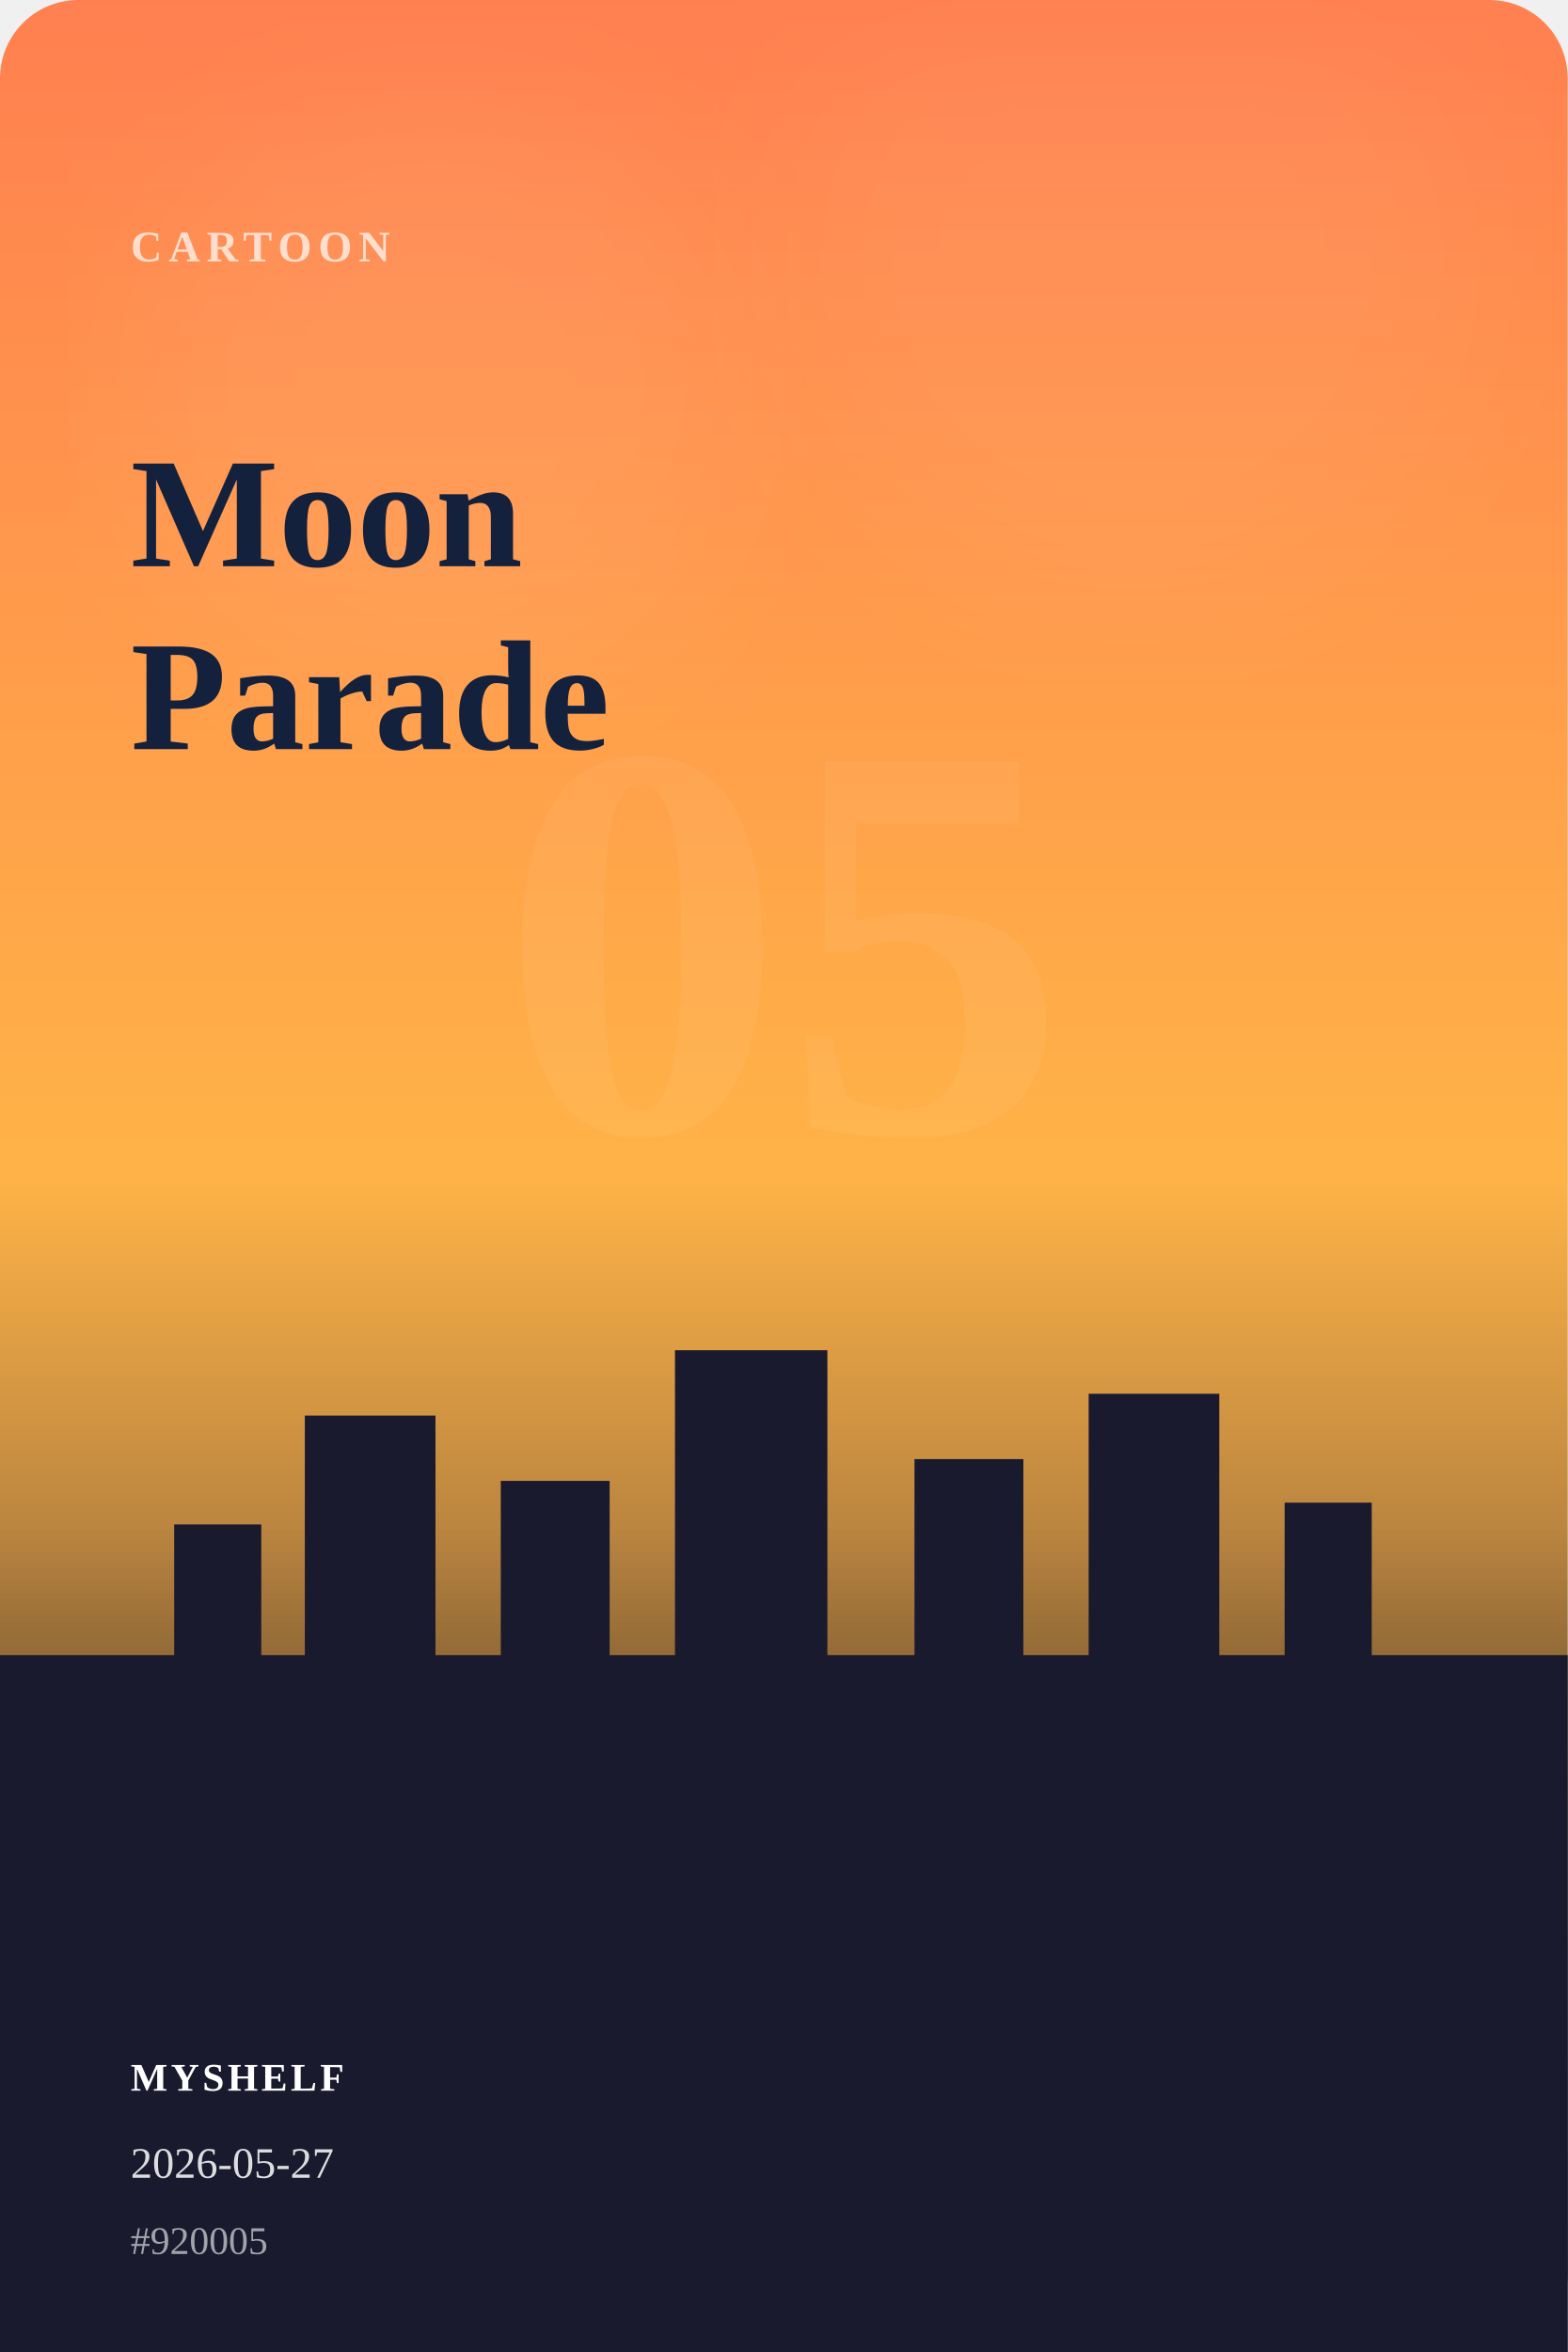
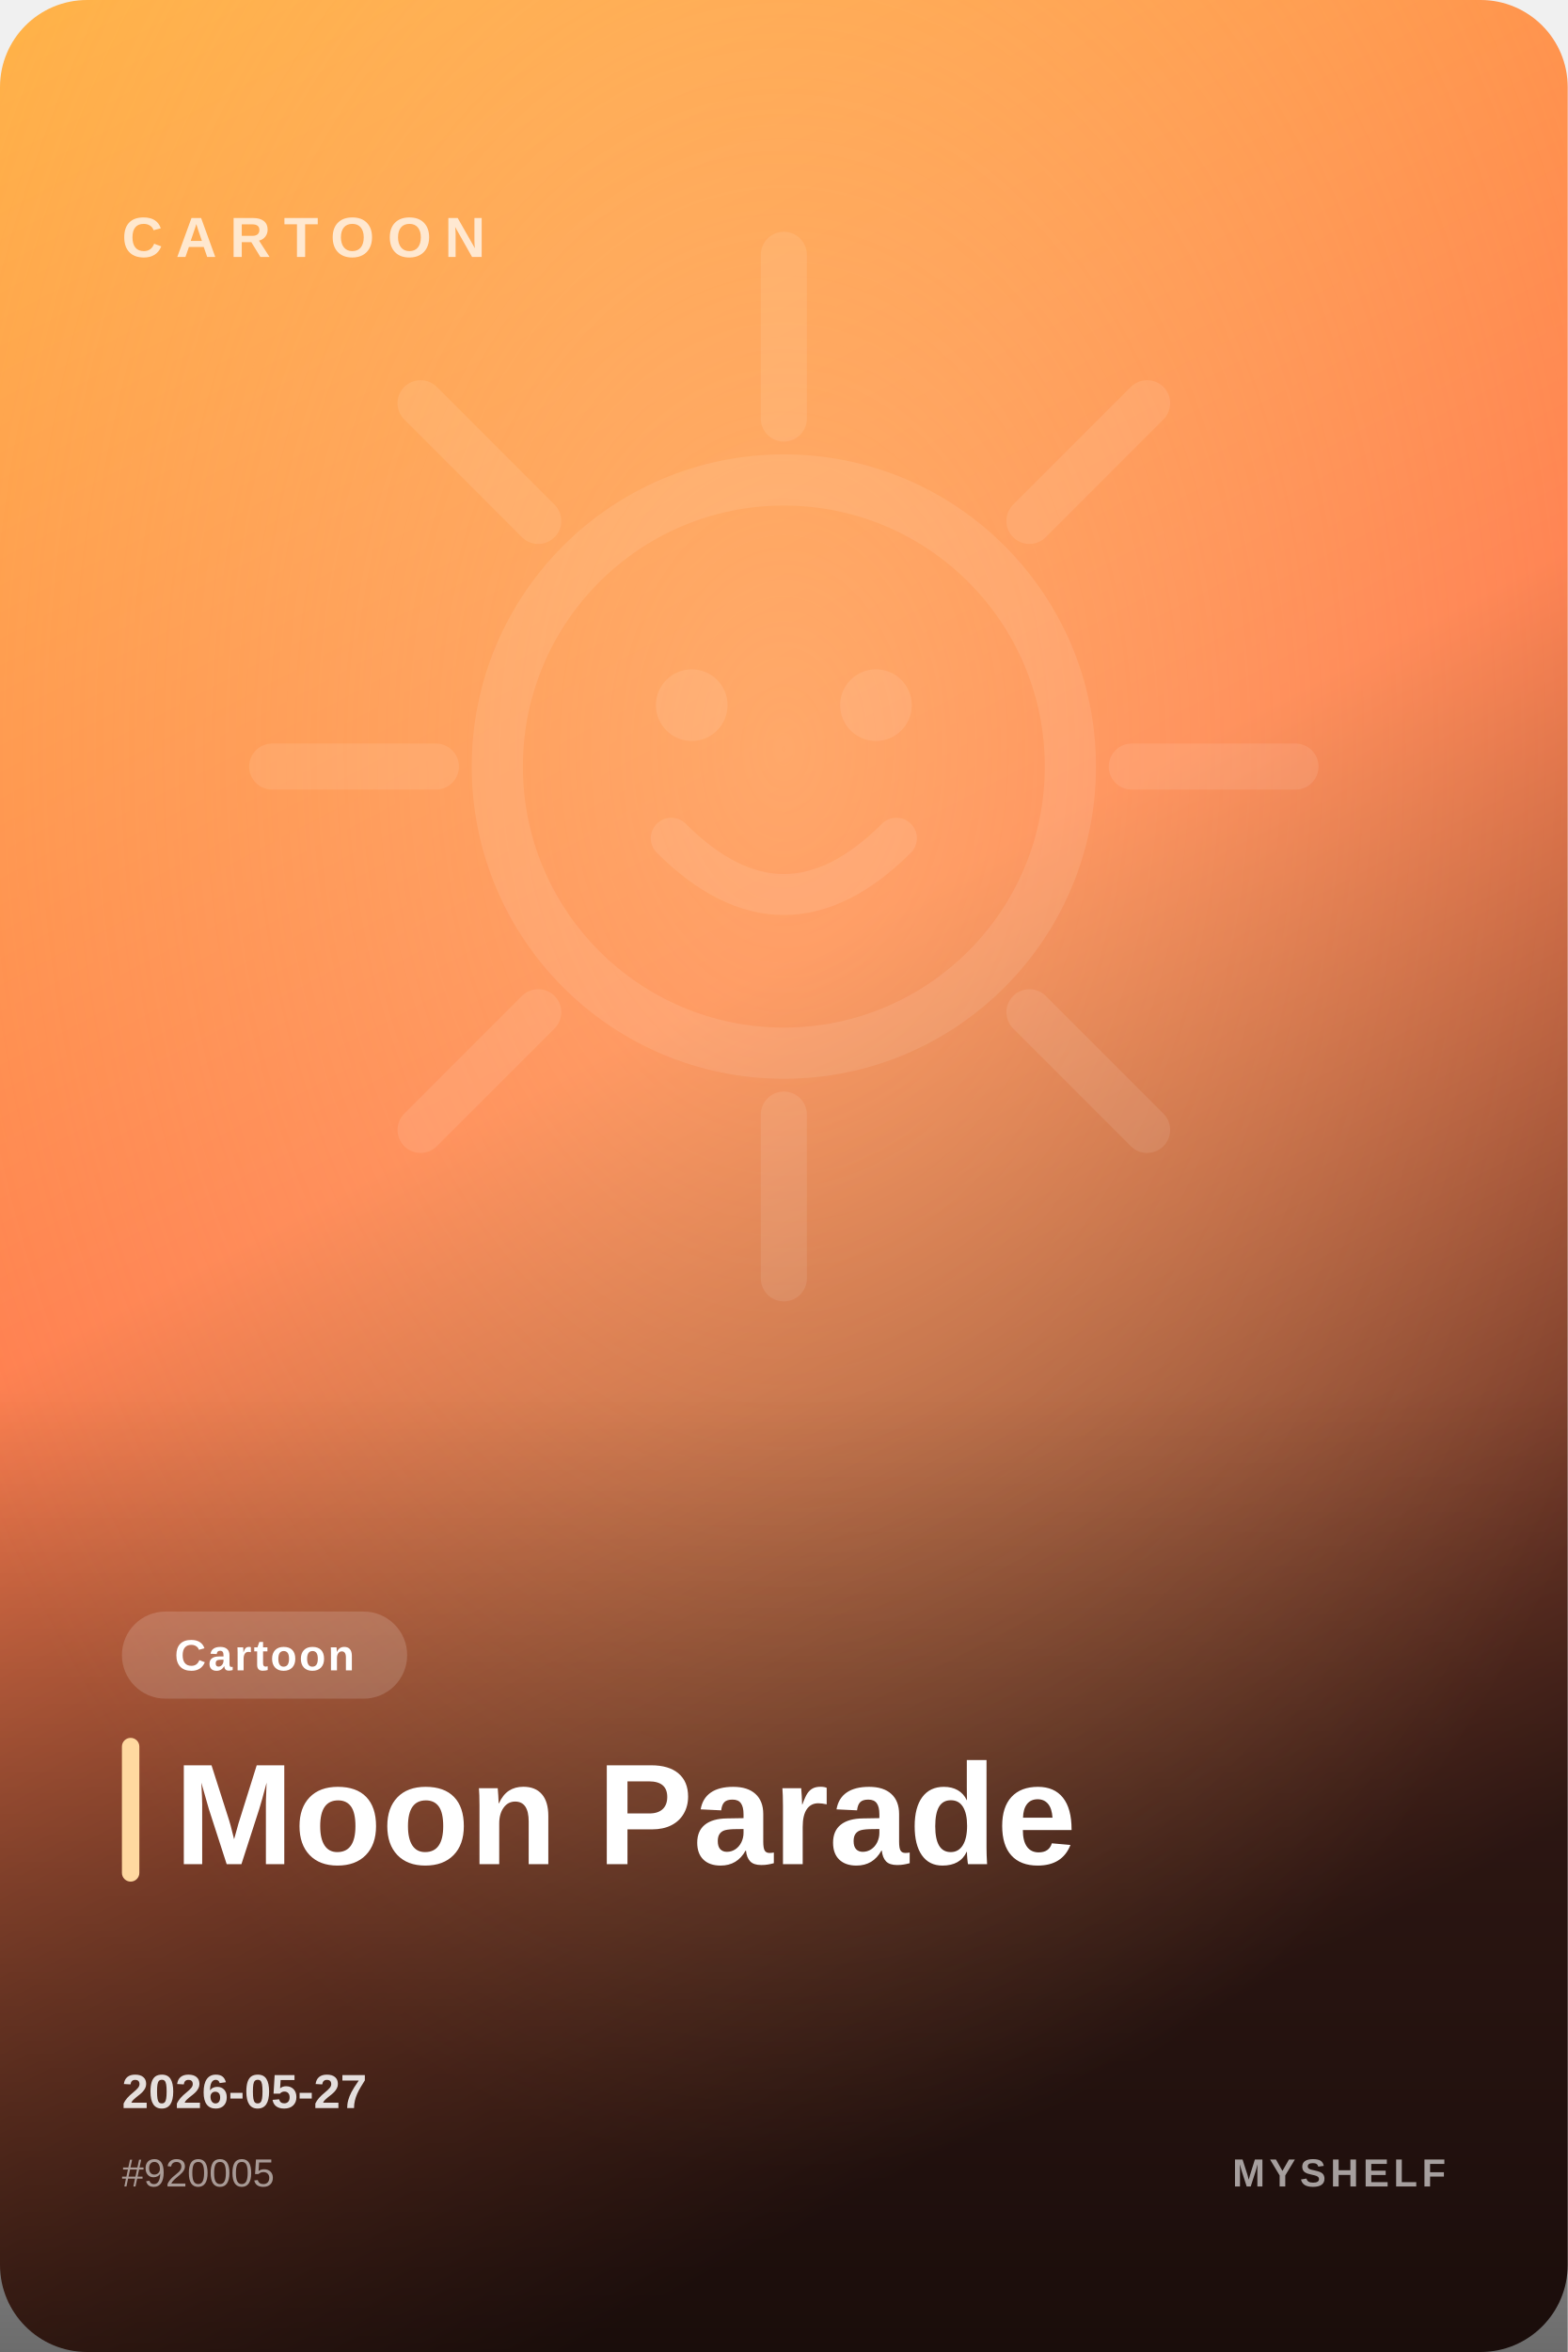
- <svg xmlns="http://www.w3.org/2000/svg" width="720" height="1080" viewBox="0 0 720 1080">
+ <svg xmlns="http://www.w3.org/2000/svg" width="720" height="1080" viewBox="0 0 720 1080" role="img" aria-label="Moon Parade">
  <defs>
-     <linearGradient id="bg" x1="0" y1="0" x2="0" y2="1">
-       <stop offset="0%" stop-color="#ff7f50" />
-       <stop offset="50%" stop-color="#ffb347" />
-       <stop offset="100%" stop-color="#1a1a2e" />
+     <linearGradient id="bg" x1="0" y1="0" x2="0.35" y2="1">
+       <stop offset="0%" stop-color="#ffb347" />
+       <stop offset="52%" stop-color="#ff7f50" />
+       <stop offset="100%" stop-color="#3a1d18" />
    </linearGradient>
-     <filter id="blur">
-       <feGaussianBlur stdDeviation="40" />
-     </filter>
-     <linearGradient id="fadeBottom" x1="0" y1="0" x2="0" y2="1">
-       <stop offset="0%" stop-color="rgba(0,0,0,0)" />
-       <stop offset="100%" stop-color="rgba(0,0,0,0.6)" />
+     <radialGradient id="glow" cx="0.5" cy="0.32" r="0.6">
+       <stop offset="0%" stop-color="#ffd08a" stop-opacity="0.45" />
+       <stop offset="100%" stop-color="#ffd08a" stop-opacity="0" />
+     </radialGradient>
+     <linearGradient id="fade" x1="0" y1="0" x2="0" y2="1">
+       <stop offset="0%" stop-color="#000000" stop-opacity="0" />
+       <stop offset="100%" stop-color="#000000" stop-opacity="0.55" />
    </linearGradient>
  </defs>
-   <rect width="720" height="1080" rx="36" fill="url(#bg)" />
-   <circle cx="200" cy="180" r="140" fill="white" opacity="0.06" filter="url(#blur)" />
-   <circle cx="520" cy="120" r="160" fill="white" opacity="0.05" filter="url(#blur)" />
-   <text x="360" y="520" text-anchor="middle" font-size="260" font-weight="800" fill="rgba(255,255,255,0.05)">
-     05
-   </text>
-   <text x="60" y="260" font-size="72" font-weight="800" fill="#14213d">
-     Moon
-   </text>
-   <text x="60" y="344" font-size="72" font-weight="800" fill="#14213d">
-     Parade
-   </text>
-   <text x="60" y="120" font-size="20" font-weight="700" letter-spacing="3" fill="rgba(255,255,255,0.7)">
-     CARTOON
-   </text>
-   <rect x="0" y="700" width="720" height="380" fill="url(#fadeBottom)" />
-   <rect x="0" y="760" width="720" height="320" fill="#1a1a2e" />
-   <rect x="80" y="700" width="40" height="80" fill="#1a1a2e" />
-   <rect x="140" y="650" width="60" height="130" fill="#1a1a2e" />
-   <rect x="230" y="680" width="50" height="100" fill="#1a1a2e" />
-   <rect x="310" y="620" width="70" height="160" fill="#1a1a2e" />
-   <rect x="420" y="670" width="50" height="110" fill="#1a1a2e" />
-   <rect x="500" y="640" width="60" height="140" fill="#1a1a2e" />
-   <rect x="590" y="690" width="40" height="90" fill="#1a1a2e" />
-   <text x="60" y="960" font-size="18" font-weight="700" fill="white" letter-spacing="1.5">
-     MYSHELF
-   </text>
-   <text x="60" y="1000" font-size="20" fill="rgba(255,255,255,0.85)">
-     2026-05-27
-   </text>
-   <text x="60" y="1035" font-size="18" fill="rgba(255,255,255,0.6)">
-     #920005
-   </text>
+   <rect width="720" height="1080" rx="40" fill="url(#bg)" />
+   <rect width="720" height="1080" rx="40" fill="url(#glow)" />
+   <g opacity="0.09" transform="translate(360,352) scale(2.35) translate(-360,-430)">
+     <g stroke="#ffffff" stroke-width="9" stroke-linecap="round">
+       <line x1="360" y1="330" x2="360" y2="362" />
+       <line x1="360" y1="498" x2="360" y2="530" />
+       <line x1="260" y1="430" x2="292" y2="430" />
+       <line x1="428" y1="430" x2="460" y2="430" />
+       <line x1="289" y1="359" x2="312" y2="382" />
+       <line x1="408" y1="478" x2="431" y2="501" />
+       <line x1="289" y1="501" x2="312" y2="478" />
+       <line x1="408" y1="382" x2="431" y2="359" />
+     </g>
+     <circle cx="360" cy="430" r="56" fill="none" stroke="#ffffff" stroke-width="10" />
+     <circle cx="342" cy="418" r="7" fill="#ffffff" />
+     <circle cx="378" cy="418" r="7" fill="#ffffff" />
+     <path d="M338 444 Q360 466 382 444" fill="none" stroke="#ffffff" stroke-width="8" stroke-linecap="round" />
+   </g>
+   <text x="56" y="118" font-family="'Segoe UI',Arial,sans-serif" font-size="26" font-weight="700" letter-spacing="6" fill="#ffffff" fill-opacity="0.72">CARTOON</text>
+   <rect x="0" y="640" width="720" height="440" fill="url(#fade)" />
+   <rect x="56" y="740" width="131" height="40" rx="20" fill="#ffffff" fill-opacity="0.16" />
+   <text x="121.5" y="767" text-anchor="middle" font-family="'Segoe UI',Arial,sans-serif" font-size="20" font-weight="700" letter-spacing="1" fill="#ffffff">Cartoon</text>
+   <rect x="56" y="798" width="8" height="66" rx="4" fill="#ffd9a0" />
+   <text x="80" y="856" font-family="'Segoe UI',Arial,sans-serif" font-size="66" font-weight="800" fill="#ffffff">Moon Parade</text>
+   <text x="56" y="968" font-family="'Segoe UI',Arial,sans-serif" font-size="22" font-weight="600" fill="#ffffff" fill-opacity="0.85">2026-05-27</text>
+   <text x="56" y="1004" font-family="'Segoe UI',Arial,sans-serif" font-size="18" fill="#ffffff" fill-opacity="0.55">#920005</text>
+   <text x="664" y="1004" text-anchor="end" font-family="'Segoe UI',Arial,sans-serif" font-size="18" font-weight="700" letter-spacing="2" fill="#ffffff" fill-opacity="0.6">MYSHELF</text>
</svg>
